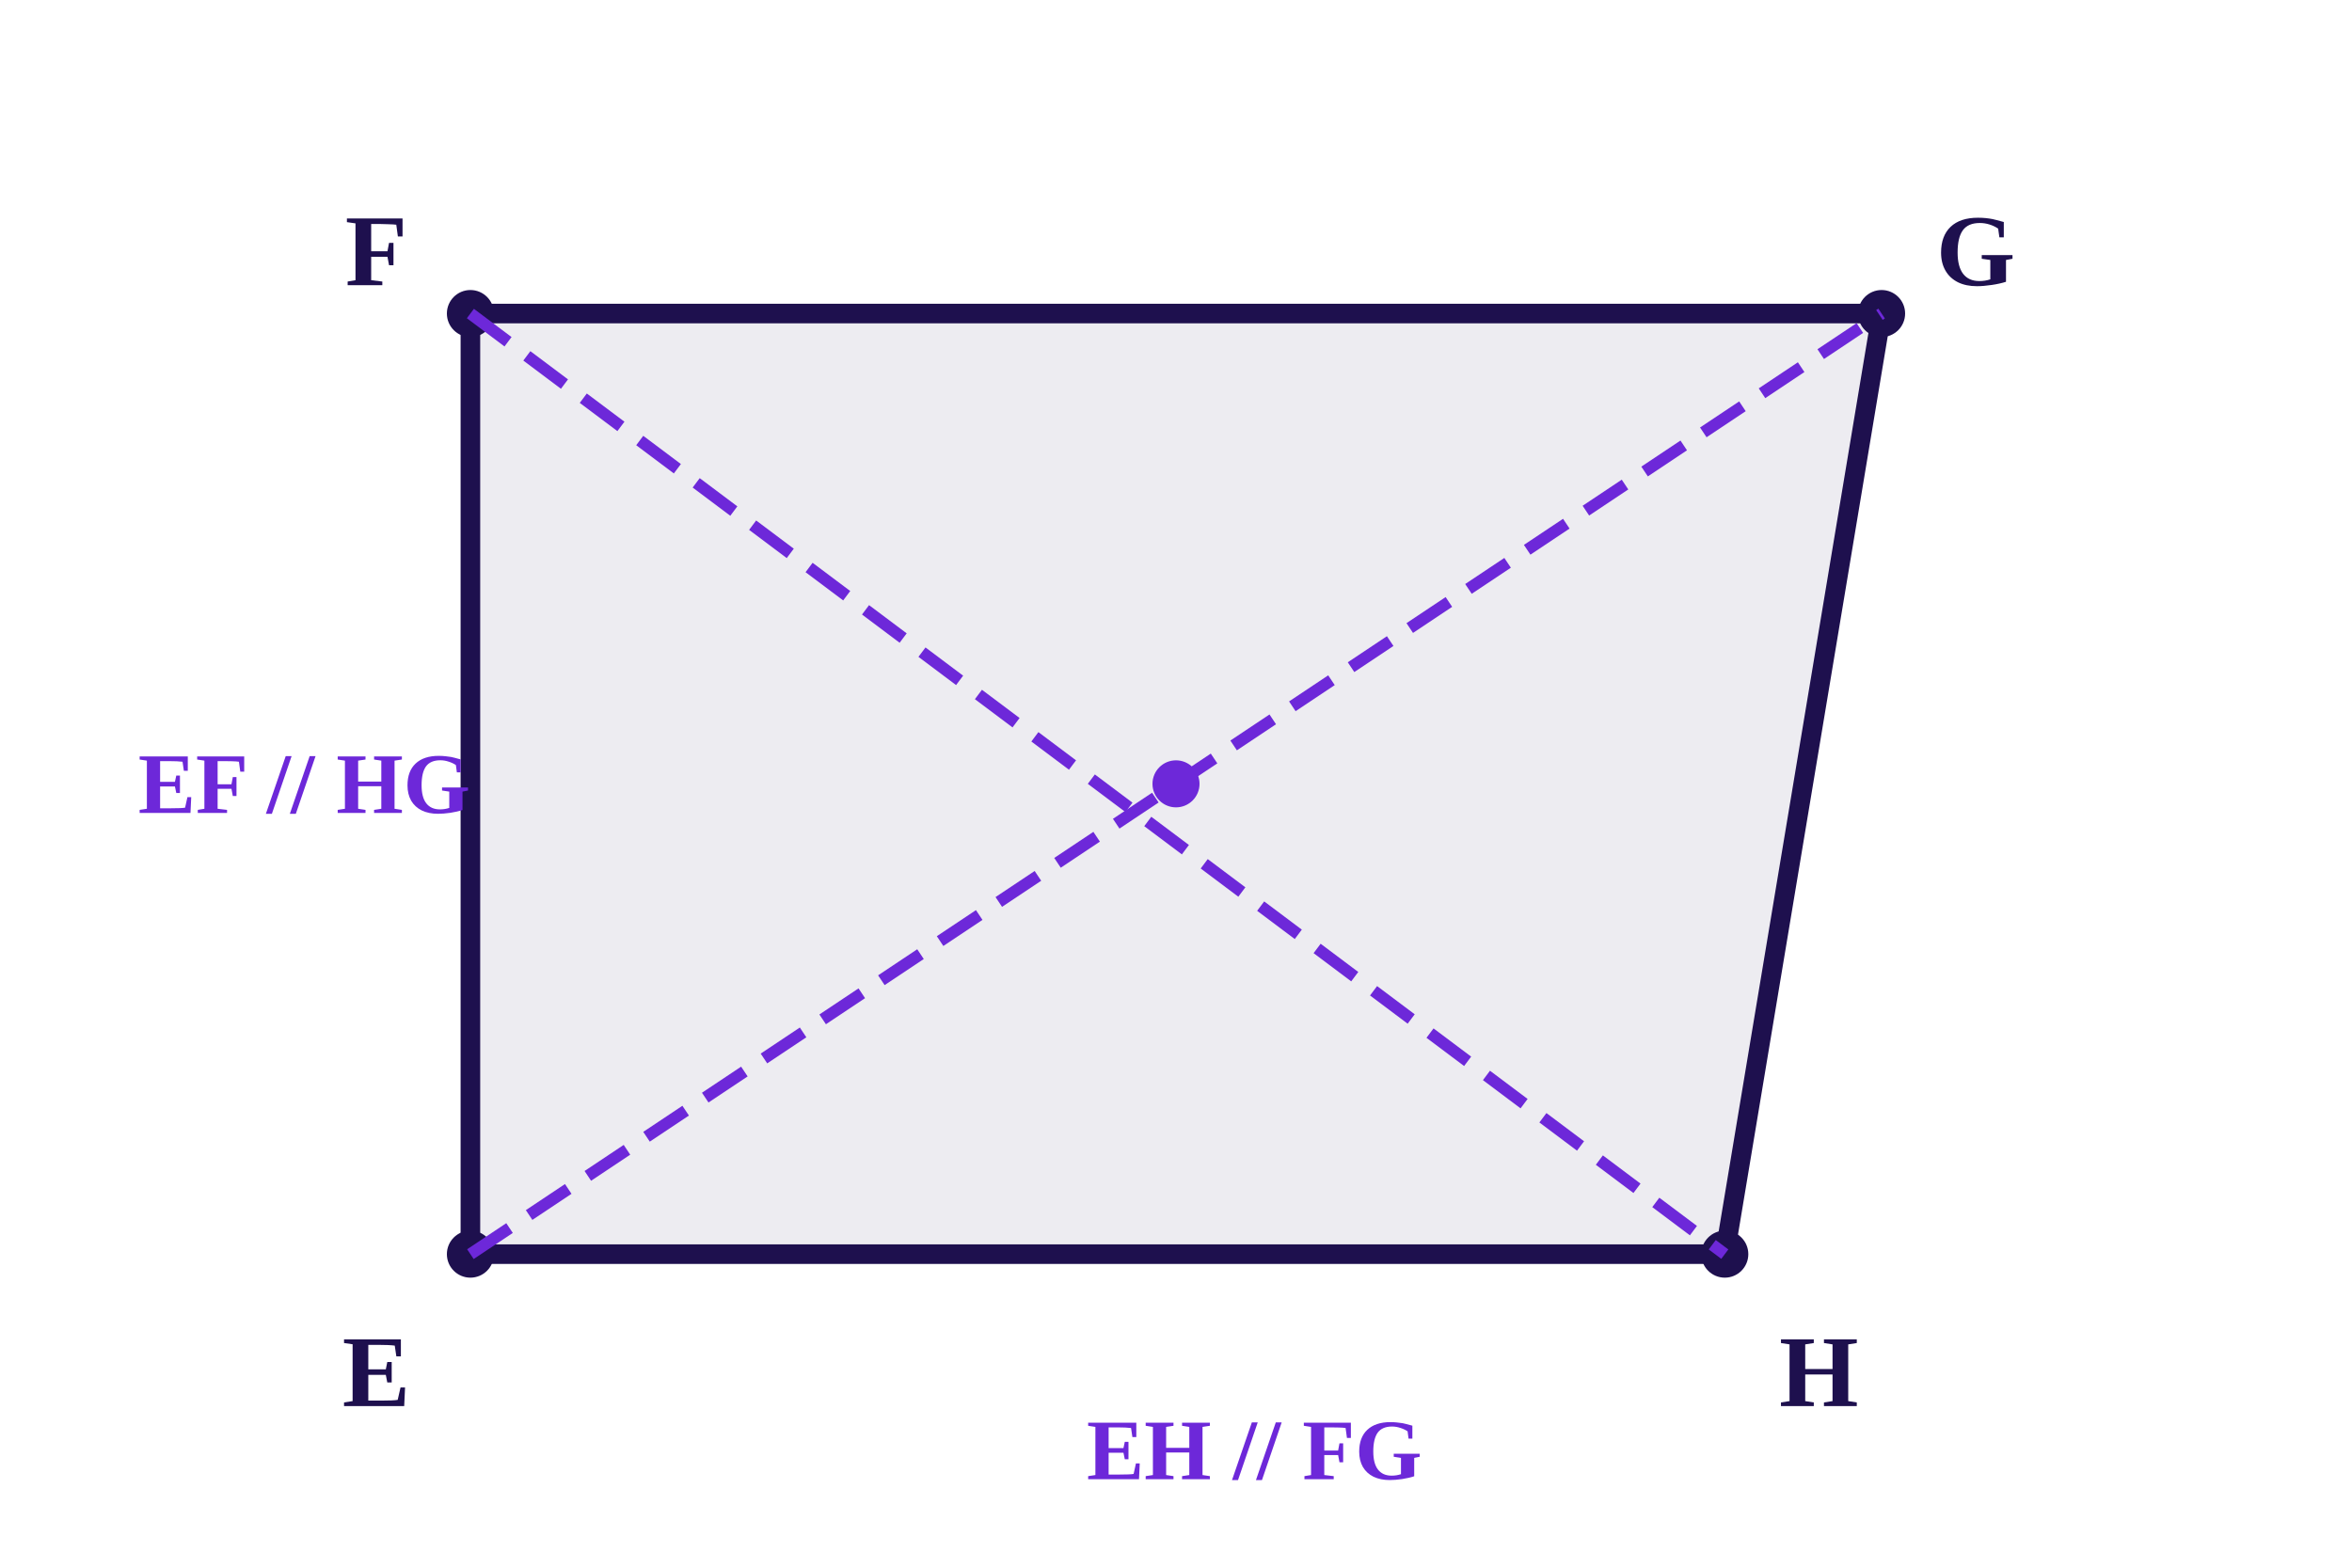
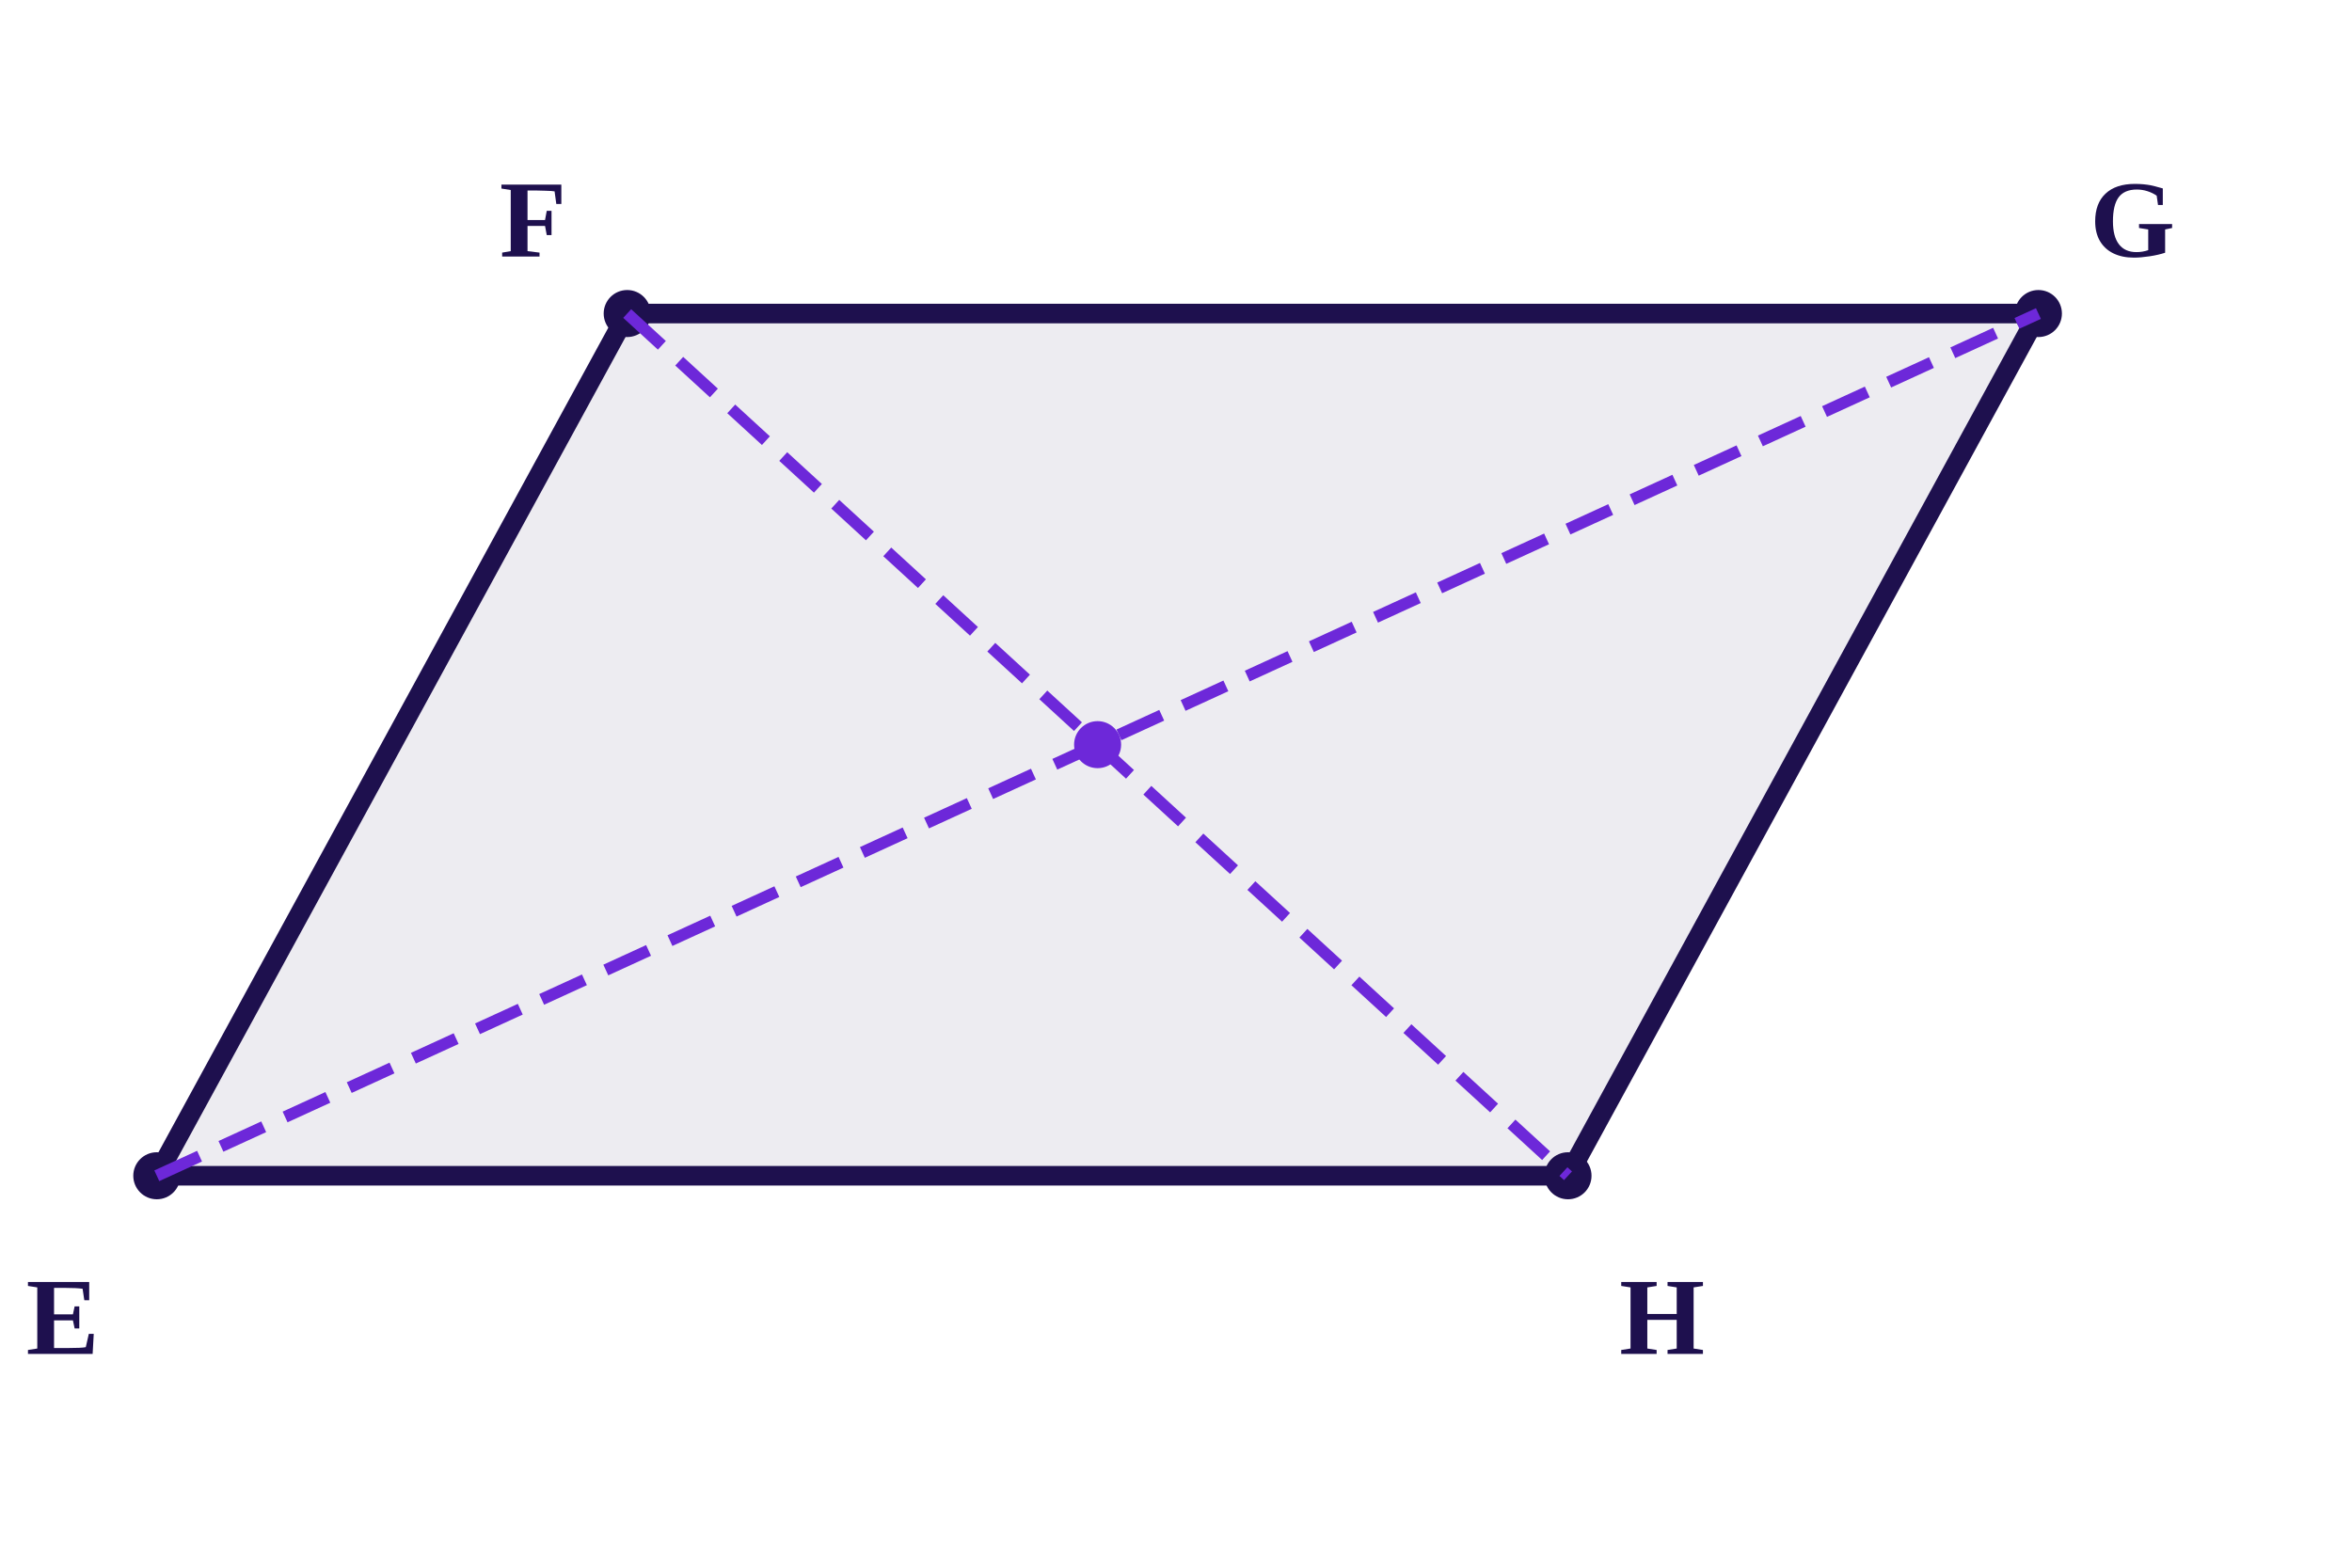
<svg xmlns="http://www.w3.org/2000/svg" viewBox="0 0 300 200" class="w-full max-w-[270px] mx-auto my-2">
-   <polygon points="60,160 60,40 240,40 220,160" fill="#1E104E" fill-opacity="0.08" stroke="#1E104E" stroke-width="2.5" />
-   <circle cx="60" cy="160" r="3" fill="#1E104E" />
-   <circle cx="60" cy="40" r="3" fill="#1E104E" />
-   <circle cx="240" cy="40" r="3" fill="#1E104E" />
-   <circle cx="220" cy="160" r="3" fill="#1E104E" />
-   <text x="48" y="175" font-size="13" fill="#1E104E" font-weight="bold" text-anchor="middle" dominant-baseline="central">E</text>
-   <text x="48" y="32" font-size="13" fill="#1E104E" font-weight="bold" text-anchor="middle" dominant-baseline="central">F</text>
-   <text x="252" y="32" font-size="13" fill="#1E104E" font-weight="bold" text-anchor="middle" dominant-baseline="central">G</text>
-   <text x="232" y="175" font-size="13" fill="#1E104E" font-weight="bold" text-anchor="middle" dominant-baseline="central">H</text>
-   <line x1="60" y1="160" x2="240" y2="40" stroke="#6D28D9" stroke-width="1.5" stroke-dasharray="6,3" />
-   <line x1="60" y1="40" x2="220" y2="160" stroke="#6D28D9" stroke-width="1.5" stroke-dasharray="6,3" />
-   <circle cx="150" cy="100" r="3" fill="#6D28D9" />
-   <text x="60" y="100" font-size="11" fill="#6D28D9" font-weight="bold" text-anchor="end" dominant-baseline="central">EF // HG</text>
-   <text x="160" y="185" font-size="11" fill="#6D28D9" font-weight="bold" text-anchor="middle" dominant-baseline="central">EH // FG</text>
+   <polygon points="20,150 80,40 260,40 200,150" fill="#1E104E" fill-opacity="0.08" stroke="#1E104E" stroke-width="2.5" />
+   <circle cx="20" cy="150" r="3" fill="#1E104E" />
+   <circle cx="80" cy="40" r="3" fill="#1E104E" />
+   <circle cx="260" cy="40" r="3" fill="#1E104E" />
+   <circle cx="200" cy="150" r="3" fill="#1E104E" />
+   <text x="8" y="168" font-size="14" fill="#1E104E" font-weight="bold" text-anchor="middle" dominant-baseline="central">E</text>
+   <text x="68" y="28" font-size="14" fill="#1E104E" font-weight="bold" text-anchor="middle" dominant-baseline="central">F</text>
+   <text x="272" y="28" font-size="14" fill="#1E104E" font-weight="bold" text-anchor="middle" dominant-baseline="central">G</text>
+   <text x="212" y="168" font-size="14" fill="#1E104E" font-weight="bold" text-anchor="middle" dominant-baseline="central">H</text>
+   <line x1="20" y1="150" x2="260" y2="40" stroke="#6D28D9" stroke-width="1.5" stroke-dasharray="6,3" />
+   <line x1="80" y1="40" x2="200" y2="150" stroke="#6D28D9" stroke-width="1.5" stroke-dasharray="6,3" />
+   <circle cx="140" cy="95" r="3" fill="#6D28D9" />
</svg>
